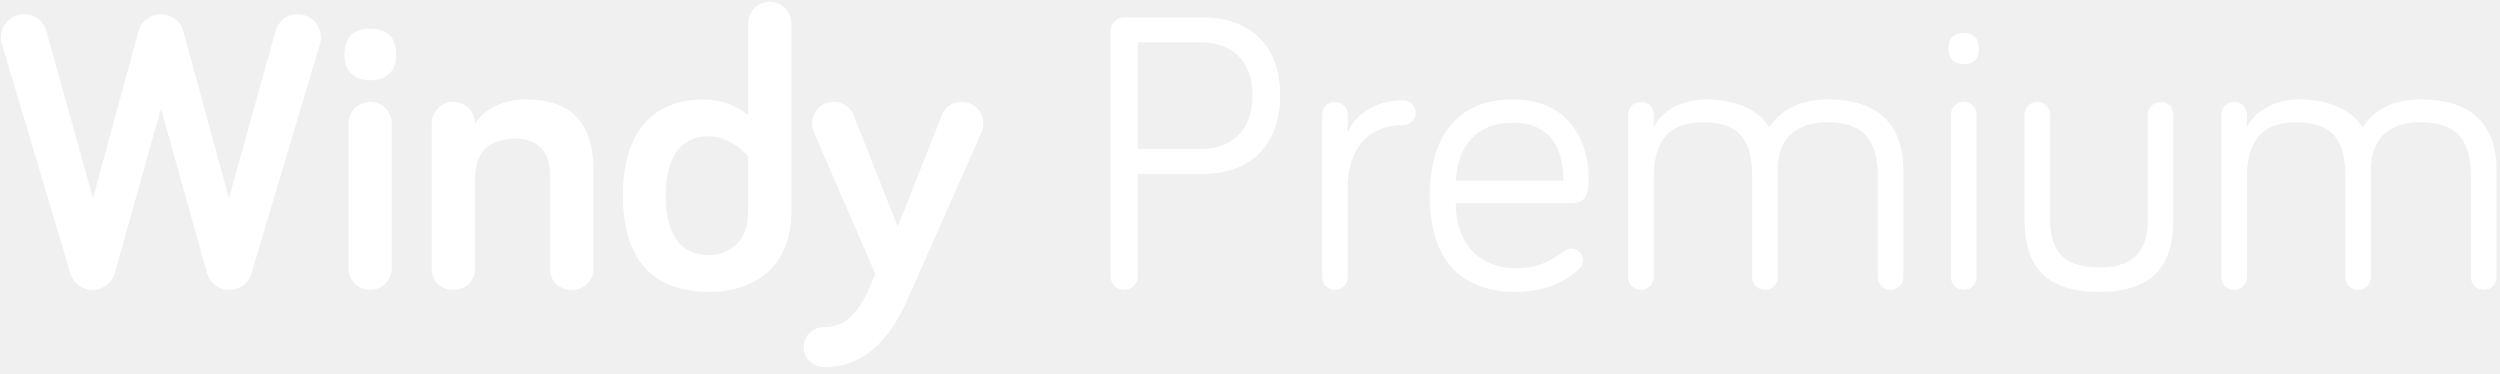
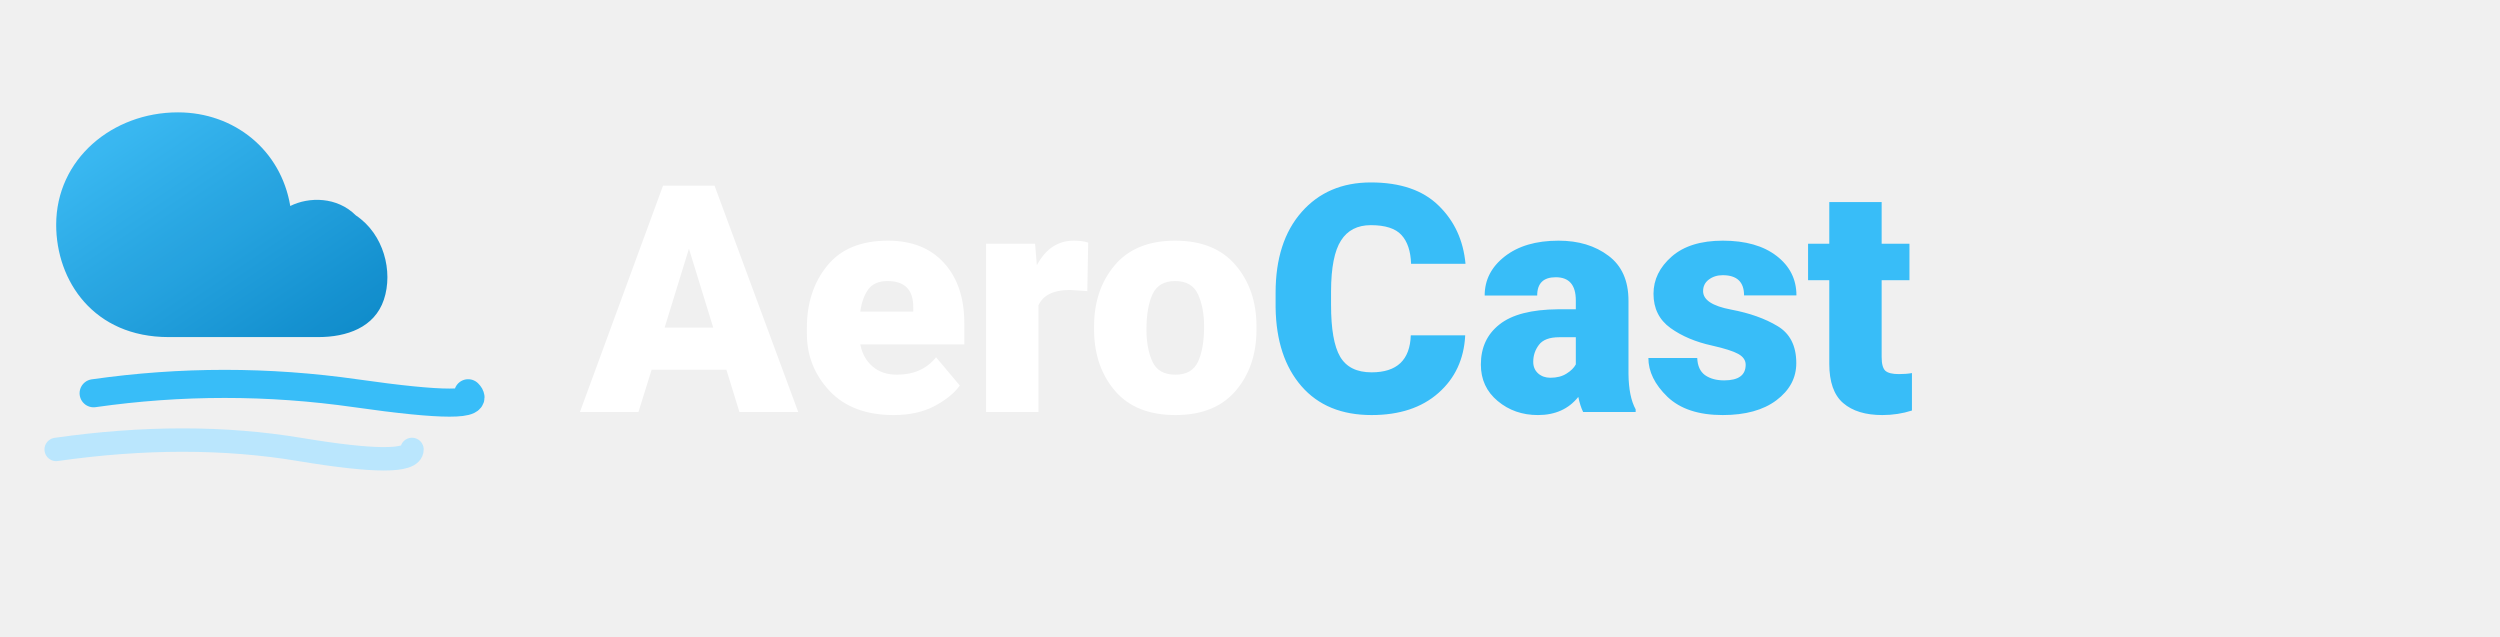
- <svg xmlns="http://www.w3.org/2000/svg" width="375px" height="56px" viewBox="0 0 375 56" version="1.1">
-   <g id="Page-1" stroke="none" stroke-width="1" fill="none" fill-rule="evenodd">
-     <path d="M31.04,40.9 L24.14,16.3 L17.24,40.9 C16.82,42.4 15.5,43.48 13.88,43.48 C12.32,43.48 11,42.46 10.58,41.08 L0.32,6.7 C0.2,6.34 0.14,6.04 0.14,5.62 C0.14,3.7 1.7,2.14 3.62,2.14 C5.54,2.14 6.62,3.52 6.92,4.54 L13.94,29.74 L20.78,4.66 C21.2,3.1 22.64,2.14 24.14,2.14 C25.64,2.14 27.08,3.1 27.5,4.66 L34.34,29.74 L41.36,4.54 C41.66,3.52 42.74,2.14 44.66,2.14 C46.58,2.14 48.14,3.7 48.14,5.62 C48.14,6.04 48.08,6.34 47.96,6.7 L37.7,41.08 C37.28,42.46 35.96,43.48 34.4,43.48 C32.78,43.48 31.46,42.4 31.04,40.9 Z M58.76,18.52 L58.76,40.24 C58.76,42.04 57.32,43.48 55.52,43.48 C53.72,43.48 52.28,42.04 52.28,40.24 L52.28,18.52 C52.28,16.72 53.72,15.28 55.52,15.28 C57.32,15.28 58.76,16.72 58.76,18.52 Z M55.52,12.04 C53.06,12.04 51.68,10.6 51.68,8.26 C51.68,5.5 53.06,4.3 55.52,4.3 C58.04,4.3 59.42,5.5 59.42,8.26 C59.42,10.6 58.04,12.04 55.52,12.04 Z M78.92,14.92 C87.08,14.92 89,20.14 89,25.36 L89,40.36 C89,42.16 87.56,43.48 85.76,43.48 C83.84,43.48 82.52,42.16 82.52,40.36 L82.52,26.56 C82.52,23.14 81.14,20.8 77.24,20.8 C72.74,20.8 71.24,23.44 71.24,26.98 L71.24,40.36 C71.24,42.16 69.86,43.48 68,43.48 C66.14,43.48 64.76,42.16 64.76,40.36 L64.76,18.52 C64.76,16.72 66.2,15.28 68,15.28 C69.8,15.28 71.24,16.72 71.24,18.52 C72.38,16.78 74.9,14.92 78.92,14.92 Z M112.22,31.78 L112.22,23.5 C112.22,23.5 109.88,20.44 106.28,20.44 C102.2,20.44 99.86,23.44 99.86,29.38 C99.86,35.26 102.14,38.26 106.28,38.26 C109.76,38.26 112.22,35.92 112.22,31.78 Z M105.62,14.92 C108.5,14.92 111.02,16.12 112.22,17.32 L112.22,3.52 C112.22,1.72 113.66,0.28 115.46,0.28 C117.26,0.28 118.7,1.72 118.7,3.52 L118.7,31.78 C118.7,39.76 113.54,43.78 106.28,43.78 C98.18,43.78 93.44,39.16 93.44,29.38 C93.44,19.6 98.06,14.92 105.62,14.92 Z M123.68,49.06 C127.52,49.06 129.32,46 131.3,41.08 L122.06,19.78 C121.94,19.48 121.82,19.06 121.82,18.52 C121.82,16.72 123.26,15.28 125.06,15.28 C126.86,15.28 127.76,16.54 128.06,17.32 L134.66,34 L141.26,17.32 C141.56,16.54 142.46,15.28 144.26,15.28 C146.06,15.28 147.5,16.72 147.5,18.52 C147.5,19.06 147.38,19.48 147.26,19.78 L136.1,44.98 C133.46,50.86 129.68,55.06 123.68,55.06 C121.94,55.06 120.56,53.8 120.56,52.06 C120.56,50.32 121.94,49.06 123.68,49.06 Z M170.66,6.34 L170.66,22.36 L179.96,22.36 C184.82,22.36 187.88,19.54 187.88,14.32 C187.88,9.04 184.76,6.34 179.96,6.34 L170.66,6.34 Z M170.66,26.08 L170.66,41.44 C170.66,42.58 169.76,43.48 168.62,43.48 C167.48,43.48 166.58,42.58 166.58,41.44 L166.58,4.66 C166.58,3.52 167.48,2.62 168.62,2.62 L180.56,2.62 C186.98,2.62 192.02,6.34 192.02,14.32 C192.02,22.18 187.1,26.08 180.56,26.08 L170.66,26.08 Z M202.16,17.2 L202.16,19.84 C203.36,17.08 206.36,15.04 210.5,15.04 C211.52,15.04 212.36,15.88 212.36,16.9 C212.36,17.92 211.52,18.76 210.5,18.76 C204.98,18.76 202.16,22.6 202.16,28.12 L202.16,41.56 C202.16,42.64 201.32,43.48 200.24,43.48 C199.16,43.48 198.32,42.64 198.32,41.56 L198.32,17.2 C198.32,16.12 199.16,15.28 200.24,15.28 C201.32,15.28 202.16,16.12 202.16,17.2 Z M214.46,29.32 C214.46,20.08 219.02,14.92 226.82,14.92 C236.42,14.92 238.28,22.54 238.28,26.62 C238.28,28.36 238.28,30.46 235.88,30.46 L218.36,30.46 C218.36,36.4 221.78,40.24 227.42,40.24 C230.9,40.24 232.94,38.92 234.62,37.66 C234.98,37.42 235.22,37.3 235.7,37.3 C236.66,37.3 237.44,38.08 237.44,39.04 C237.44,39.7 237.14,40.06 236.78,40.42 C235.88,41.32 232.76,43.78 227.42,43.78 C219.44,43.78 214.46,39.4 214.46,29.32 Z M234.5,27.1 C234.5,22.78 233,18.4 226.82,18.4 C221.6,18.4 218.72,21.76 218.36,27.1 L234.5,27.1 Z M274.16,14.92 C283.4,14.92 285.5,20.44 285.5,25.54 L285.5,41.56 C285.5,42.64 284.66,43.48 283.58,43.48 C282.5,43.48 281.66,42.64 281.66,41.56 L281.66,26.32 C281.66,21.58 279.98,18.34 274.16,18.34 C269,18.34 266.66,21.1 266.66,25.54 L266.66,41.56 C266.66,42.64 265.82,43.48 264.74,43.48 C263.66,43.48 262.82,42.64 262.82,41.56 L262.82,26.32 C262.82,21.58 261.32,18.34 255.44,18.34 C249.86,18.34 248.06,21.7 248.06,26.74 L248.06,41.56 C248.06,42.64 247.22,43.48 246.14,43.48 C245.06,43.48 244.22,42.64 244.22,41.56 L244.22,17.2 C244.22,16.12 245.06,15.28 246.14,15.28 C247.22,15.28 248.06,16.12 248.06,17.2 L248.06,19.12 C249.08,16.9 251.96,14.92 255.86,14.92 C260.78,14.92 263.96,16.72 265.4,19.12 C266.9,16.78 269.54,14.92 274.16,14.92 Z M296.48,17.2 L296.48,41.56 C296.48,42.64 295.64,43.48 294.56,43.48 C293.48,43.48 292.64,42.64 292.64,41.56 L292.64,17.2 C292.64,16.12 293.48,15.28 294.56,15.28 C295.64,15.28 296.48,16.12 296.48,17.2 Z M294.56,9.64 C293.12,9.64 292.28,8.8 292.28,7.36 C292.28,5.62 293.12,4.96 294.56,4.96 C296,4.96 296.84,5.62 296.84,7.36 C296.84,8.8 296,9.64 294.56,9.64 Z M305.6,15.28 C306.62,15.28 307.52,16.12 307.52,17.2 L307.52,32.86 C307.52,36.76 308.78,40.12 314.84,40.12 C320.9,40.12 322.16,36.76 322.16,32.86 L322.16,17.2 C322.16,16.12 323.06,15.28 324.14,15.28 C325.16,15.28 326,16.12 326,17.2 L326,32.86 C326,38.56 324.14,43.78 314.84,43.78 C305.6,43.78 303.68,38.56 303.68,32.86 L303.68,17.2 C303.68,16.12 304.52,15.28 305.6,15.28 Z M363.14,14.92 C372.38,14.92 374.48,20.44 374.48,25.54 L374.48,41.56 C374.48,42.64 373.64,43.48 372.56,43.48 C371.48,43.48 370.64,42.64 370.64,41.56 L370.64,26.32 C370.64,21.58 368.96,18.34 363.14,18.34 C357.98,18.34 355.64,21.1 355.64,25.54 L355.64,41.56 C355.64,42.64 354.8,43.48 353.72,43.48 C352.64,43.48 351.8,42.64 351.8,41.56 L351.8,26.32 C351.8,21.58 350.3,18.34 344.42,18.34 C338.84,18.34 337.04,21.7 337.04,26.74 L337.04,41.56 C337.04,42.64 336.2,43.48 335.12,43.48 C334.04,43.48 333.2,42.64 333.2,41.56 L333.2,17.2 C333.2,16.12 334.04,15.28 335.12,15.28 C336.2,15.28 337.04,16.12 337.04,17.2 L337.04,19.12 C338.06,16.9 340.94,14.92 344.84,14.92 C349.76,14.92 352.94,16.72 354.38,19.12 C355.88,16.78 358.52,14.92 363.14,14.92 Z" id="WindyPremium" fill="#FFFFFF" fill-rule="nonzero" />
+ <svg xmlns="http://www.w3.org/2000/svg" width="267px" height="68px" viewBox="0 0 267 68" version="1.1">
+   <defs>
+     <linearGradient id="aeroGrad" x1="0%" y1="0%" x2="100%" y2="100%">
+       <stop offset="0%" stop-color="#38bdf8" />
+       <stop offset="100%" stop-color="#0284c7" />
+     </linearGradient>
+   </defs>
+   <g transform="translate(6, 12)">
+     <path d="M12 24 C4 24 0 18 0 12 C0 5 6 0 13 0 C19 0 24 4 25 10 C27 9 30 9 32 11 C35 13 36 17 35 20 C34 23 31 24 28 24 Z" fill="url(#aeroGrad)" opacity="0.95" />
+     <path d="M4 30 Q 18 28 32 30 T 44 30" stroke="#38bdf8" stroke-width="3" stroke-linecap="round" fill="none" />
+     <path d="M0 36 Q 14 34 26 36 T 38 36" stroke="#bae6fd" stroke-width="2.5" stroke-linecap="round" fill="none" />
  </g>
+   <text x="62" y="44" font-family="-apple-system, BlinkMacSystemFont, 'Segoe UI', Roboto, sans-serif" font-size="34" font-weight="800" fill="#FFFFFF">
+         Aero<tspan fill="#38bdf8">Cast</tspan>
+   </text>
</svg>
